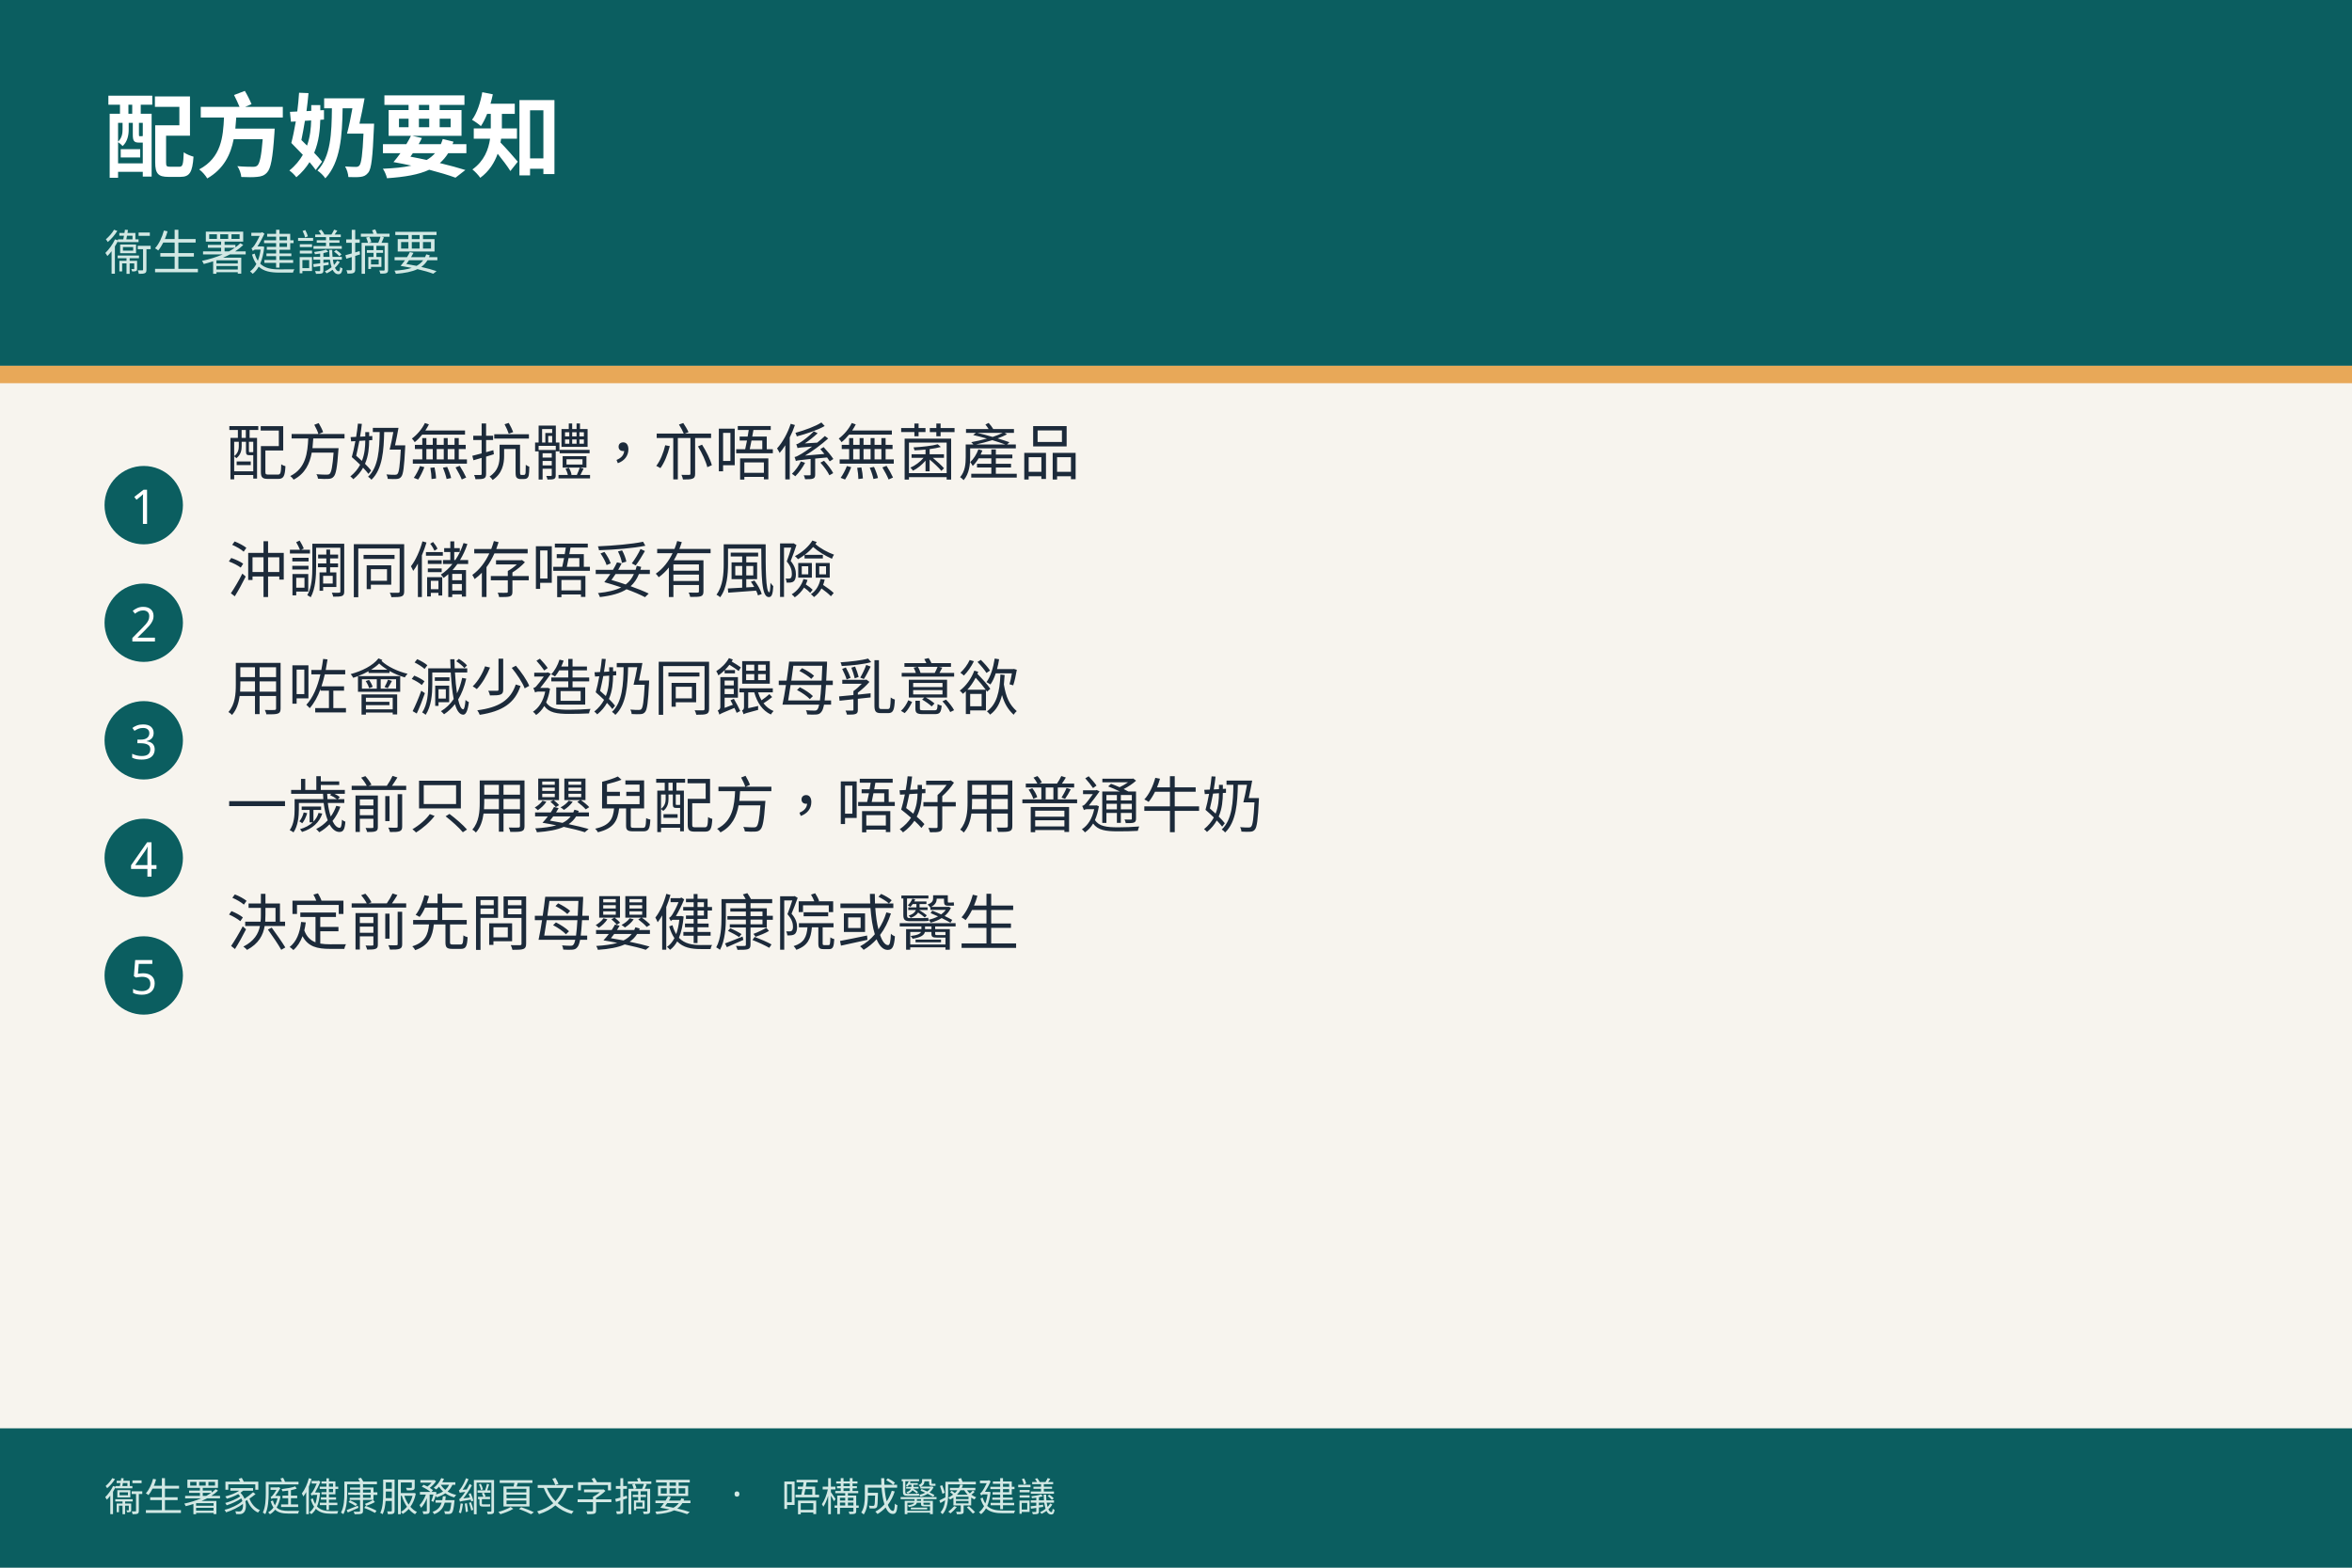
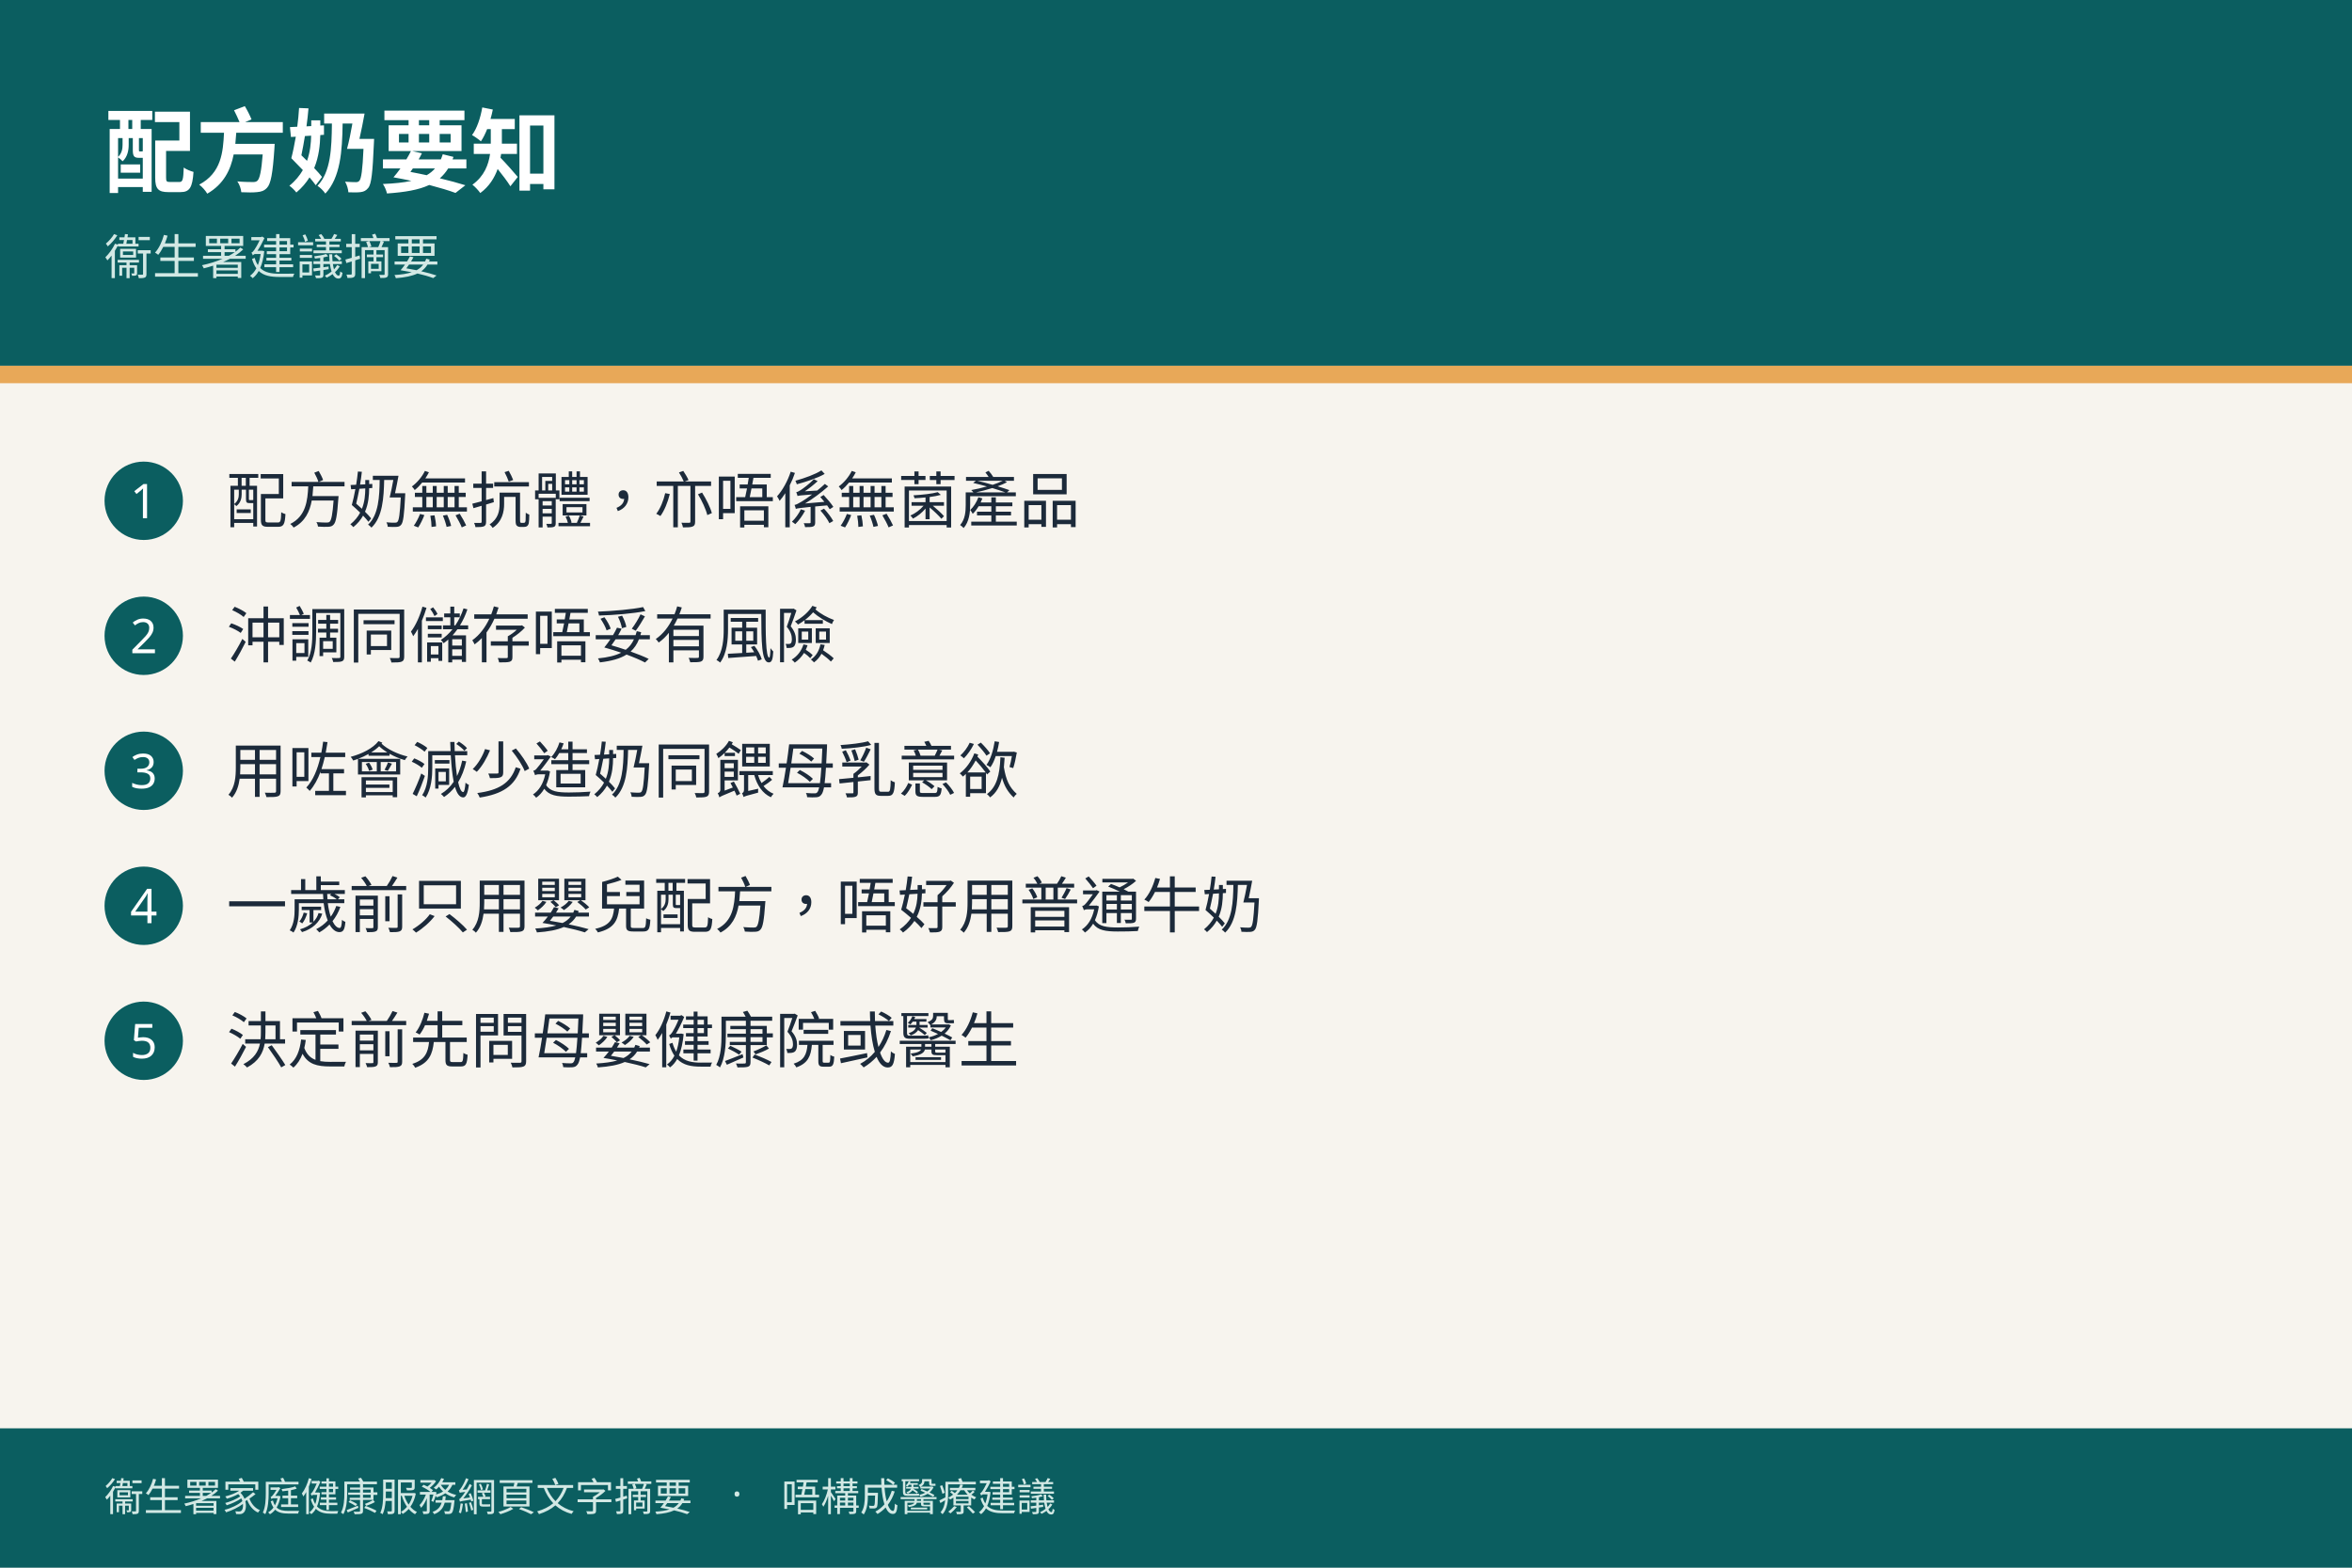
<svg xmlns="http://www.w3.org/2000/svg" viewBox="0 0 1080 720" width="100%" role="img" xml:lang="zh-Hant-HK">
  <style>text{font-family:"PingFang HK","Heiti TC","Noto Sans TC","Hiragino Sans CNS",sans-serif}</style>
  <rect width="1080" height="720" fill="#f7f4ee" />
  <rect width="1080" height="168" fill="#0b5e60" />
  <rect y="168" width="1080" height="8" fill="#e8a858" />
-   <text x="48" y="78" fill="#ffffff" font-size="42" font-weight="600">配方奶要知</text>
-   <text x="48" y="124" fill="#d2e8e4" font-size="22">衞生署建議摘要</text>
-   <circle cx="66" cy="232" r="18" fill="#0b5e60" />
-   <text x="66" y="233" fill="#ffffff" font-size="22" text-anchor="middle" dominant-baseline="middle">1</text>
-   <text x="104" y="218" fill="#1c2a3a" font-size="28">配方奶無抗體，亦唔係無菌產品</text>
-   <circle cx="66" cy="286" r="18" fill="#0b5e60" />
-   <text x="66" y="287" fill="#ffffff" font-size="22" text-anchor="middle" dominant-baseline="middle">2</text>
-   <text x="104" y="272" fill="#1c2a3a" font-size="28">沖調同儲存唔妥有風險</text>
-   <circle cx="66" cy="340" r="18" fill="#0b5e60" />
-   <text x="66" y="341" fill="#ffffff" font-size="22" text-anchor="middle" dominant-baseline="middle">3</text>
-   <text x="104" y="326" fill="#1c2a3a" font-size="28">用咗會減少造奶同餵母乳意欲</text>
-   <circle cx="66" cy="394" r="18" fill="#0b5e60" />
-   <text x="66" y="395" fill="#ffffff" font-size="22" text-anchor="middle" dominant-baseline="middle">4</text>
-   <text x="104" y="380" fill="#1c2a3a" font-size="28">一歲前只用嬰兒配方，唔好用普通牛奶</text>
-   <circle cx="66" cy="448" r="18" fill="#0b5e60" />
-   <text x="66" y="449" fill="#ffffff" font-size="22" text-anchor="middle" dominant-baseline="middle">5</text>
-   <text x="104" y="434" fill="#1c2a3a" font-size="28">決定前先問母嬰健康院或醫生</text>
+   <text x="48" y="70" dy="15" fill="#ffffff" font-size="42" font-weight="600">配方奶要知</text>
+   <text x="48" y="118" dy="8" fill="#d2e8e4" font-size="22">衞生署建議摘要</text>
+   <circle cx="66" cy="230" r="18" fill="#0b5e60" />
+   <text x="66" y="230" dy="8" fill="#ffffff" font-size="22" text-anchor="middle">1</text>
+   <text x="104" y="230" dy="10" fill="#1c2a3a" font-size="28">配方奶無抗體，亦唔係無菌產品</text>
+   <circle cx="66" cy="292" r="18" fill="#0b5e60" />
+   <text x="66" y="292" dy="8" fill="#ffffff" font-size="22" text-anchor="middle">2</text>
+   <text x="104" y="292" dy="10" fill="#1c2a3a" font-size="28">沖調同儲存唔妥有風險</text>
+   <circle cx="66" cy="354" r="18" fill="#0b5e60" />
+   <text x="66" y="354" dy="8" fill="#ffffff" font-size="22" text-anchor="middle">3</text>
+   <text x="104" y="354" dy="10" fill="#1c2a3a" font-size="28">用咗會減少造奶同餵母乳意欲</text>
+   <circle cx="66" cy="416" r="18" fill="#0b5e60" />
+   <text x="66" y="416" dy="8" fill="#ffffff" font-size="22" text-anchor="middle">4</text>
+   <text x="104" y="416" dy="10" fill="#1c2a3a" font-size="28">一歲前只用嬰兒配方，唔好用普通牛奶</text>
+   <circle cx="66" cy="478" r="18" fill="#0b5e60" />
+   <text x="66" y="478" dy="8" fill="#ffffff" font-size="22" text-anchor="middle">5</text>
+   <text x="104" y="478" dy="10" fill="#1c2a3a" font-size="28">決定前先問母嬰健康院或醫生</text>
  <rect y="656" width="1080" height="64" fill="#0b5e60" />
-   <text x="48" y="694" fill="#d2e8e4" font-size="18">衞生署家庭健康服務網頁文字摘要　·　唔構成醫療建議</text>
+   <text x="48" y="688" dy="6" fill="#d2e8e4" font-size="18">衞生署家庭健康服務網頁文字摘要　·　唔構成醫療建議</text>
</svg>
